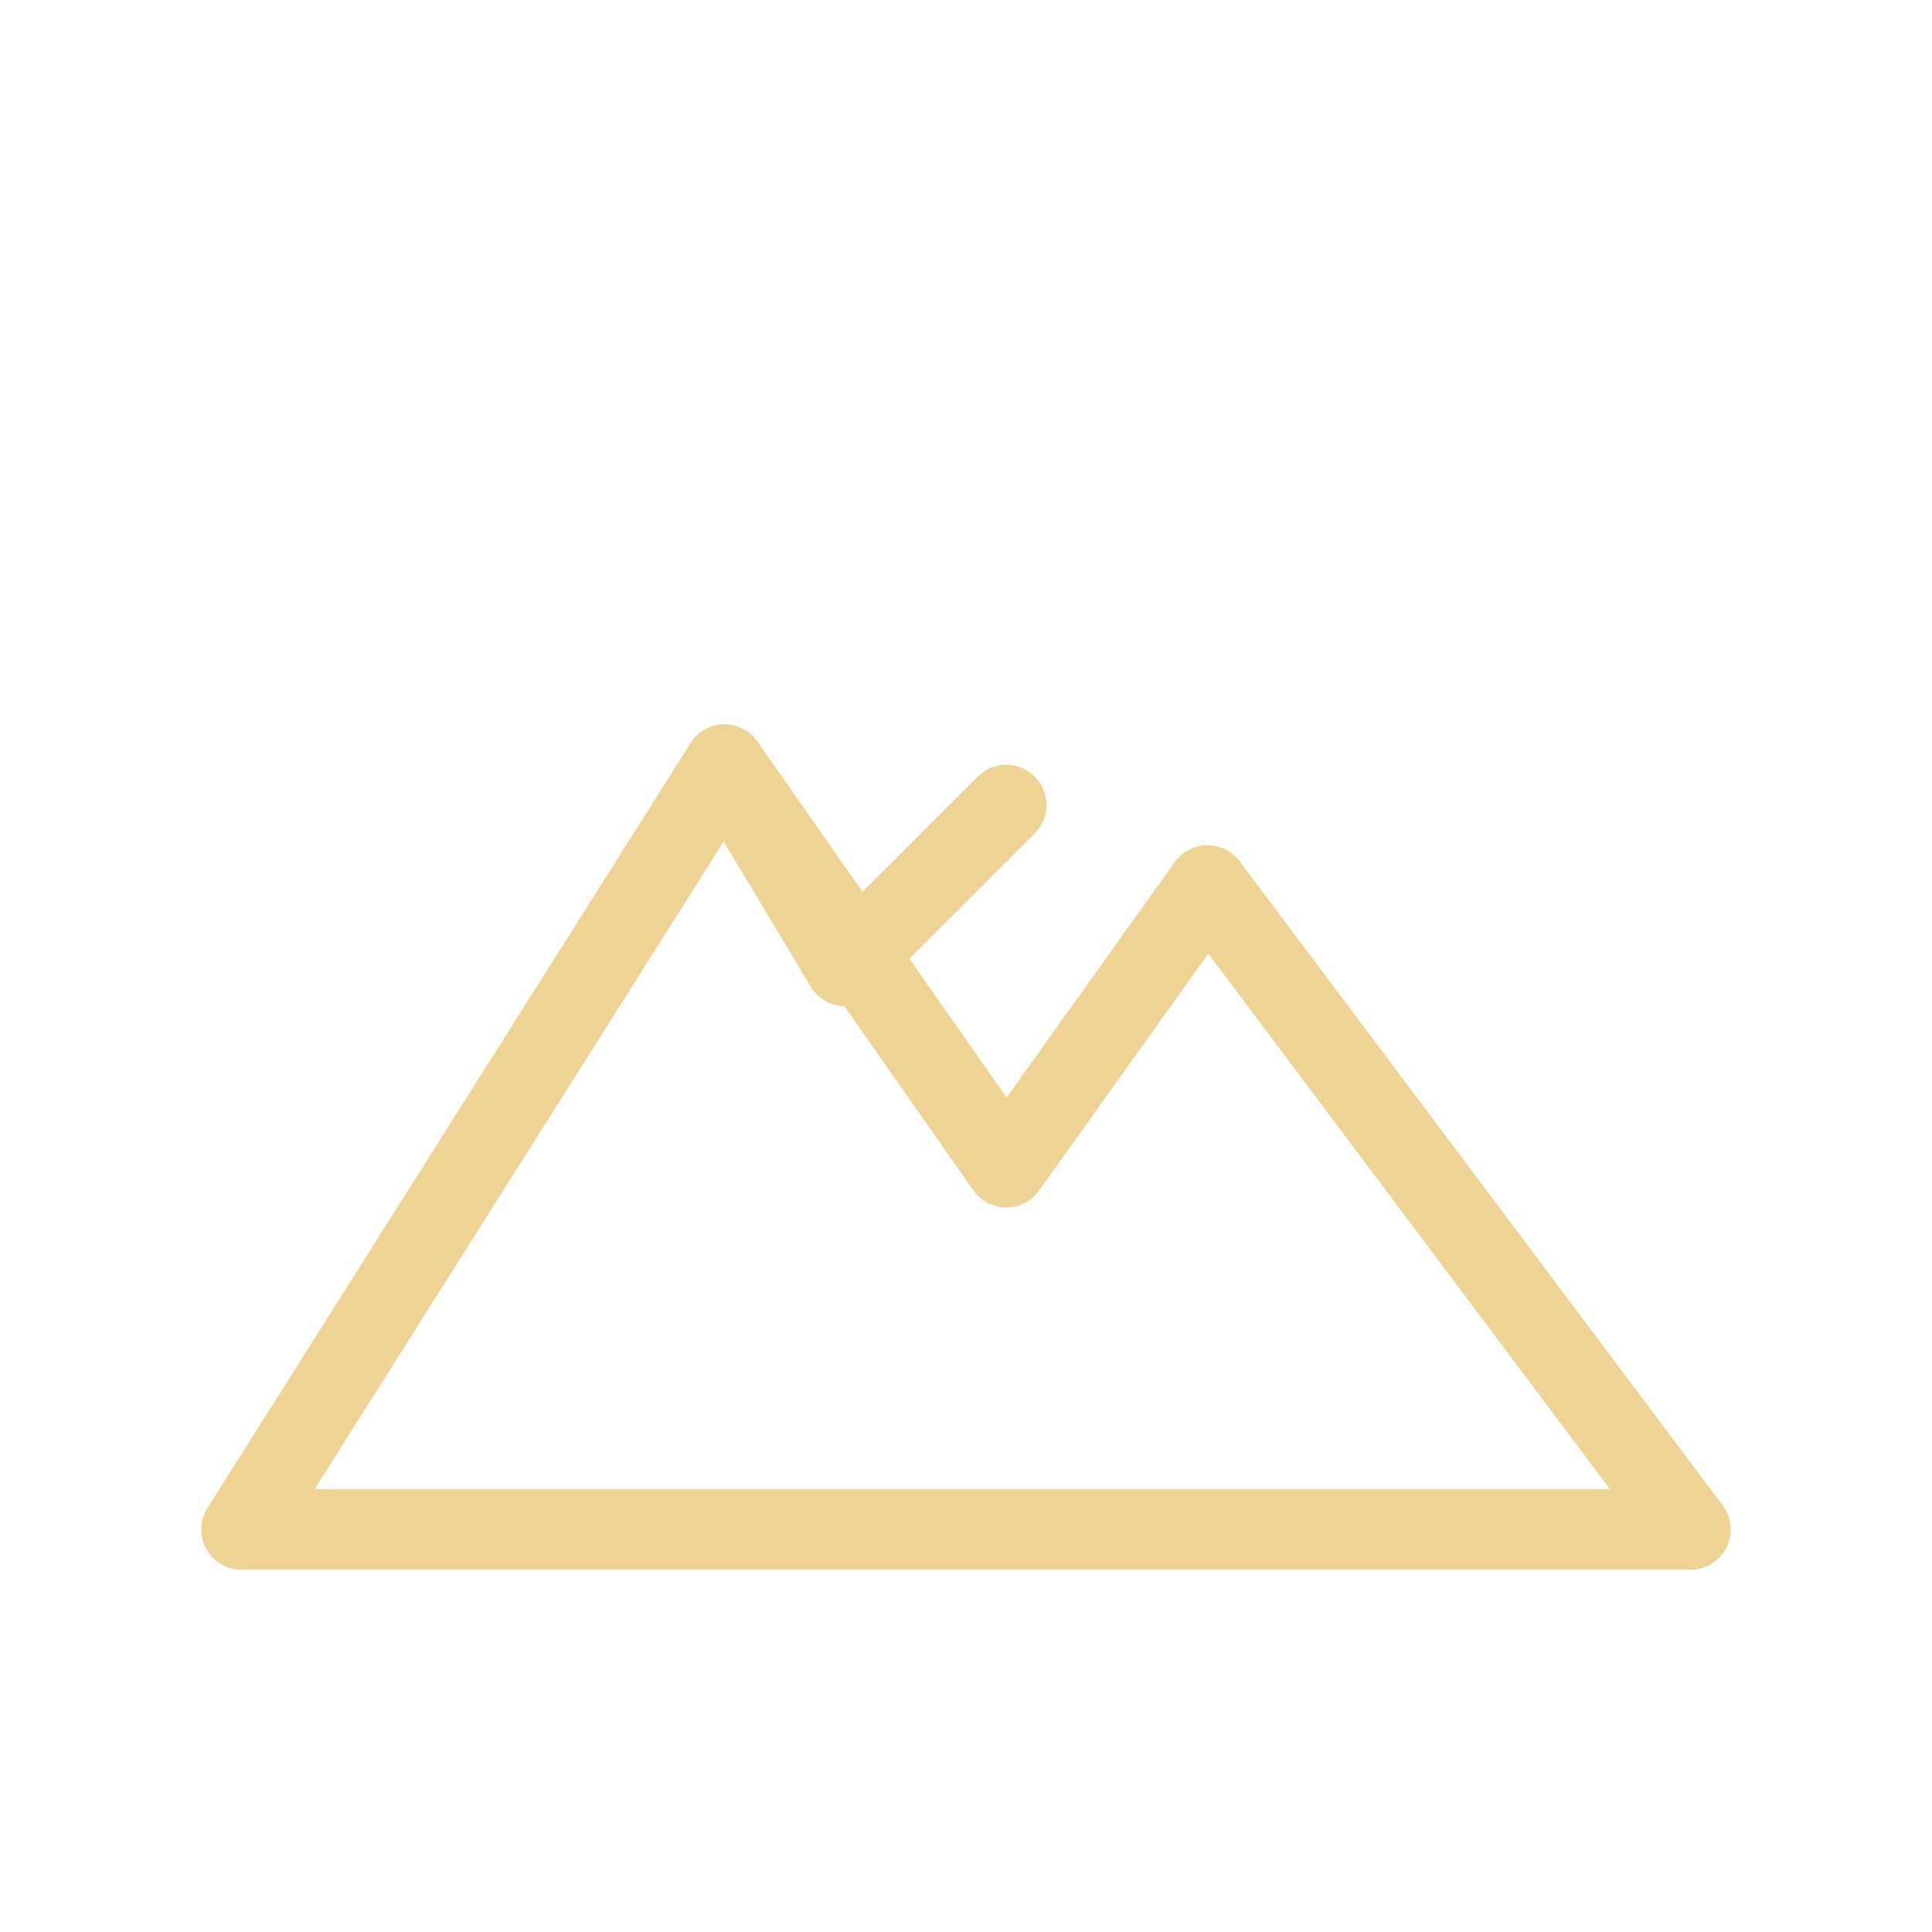
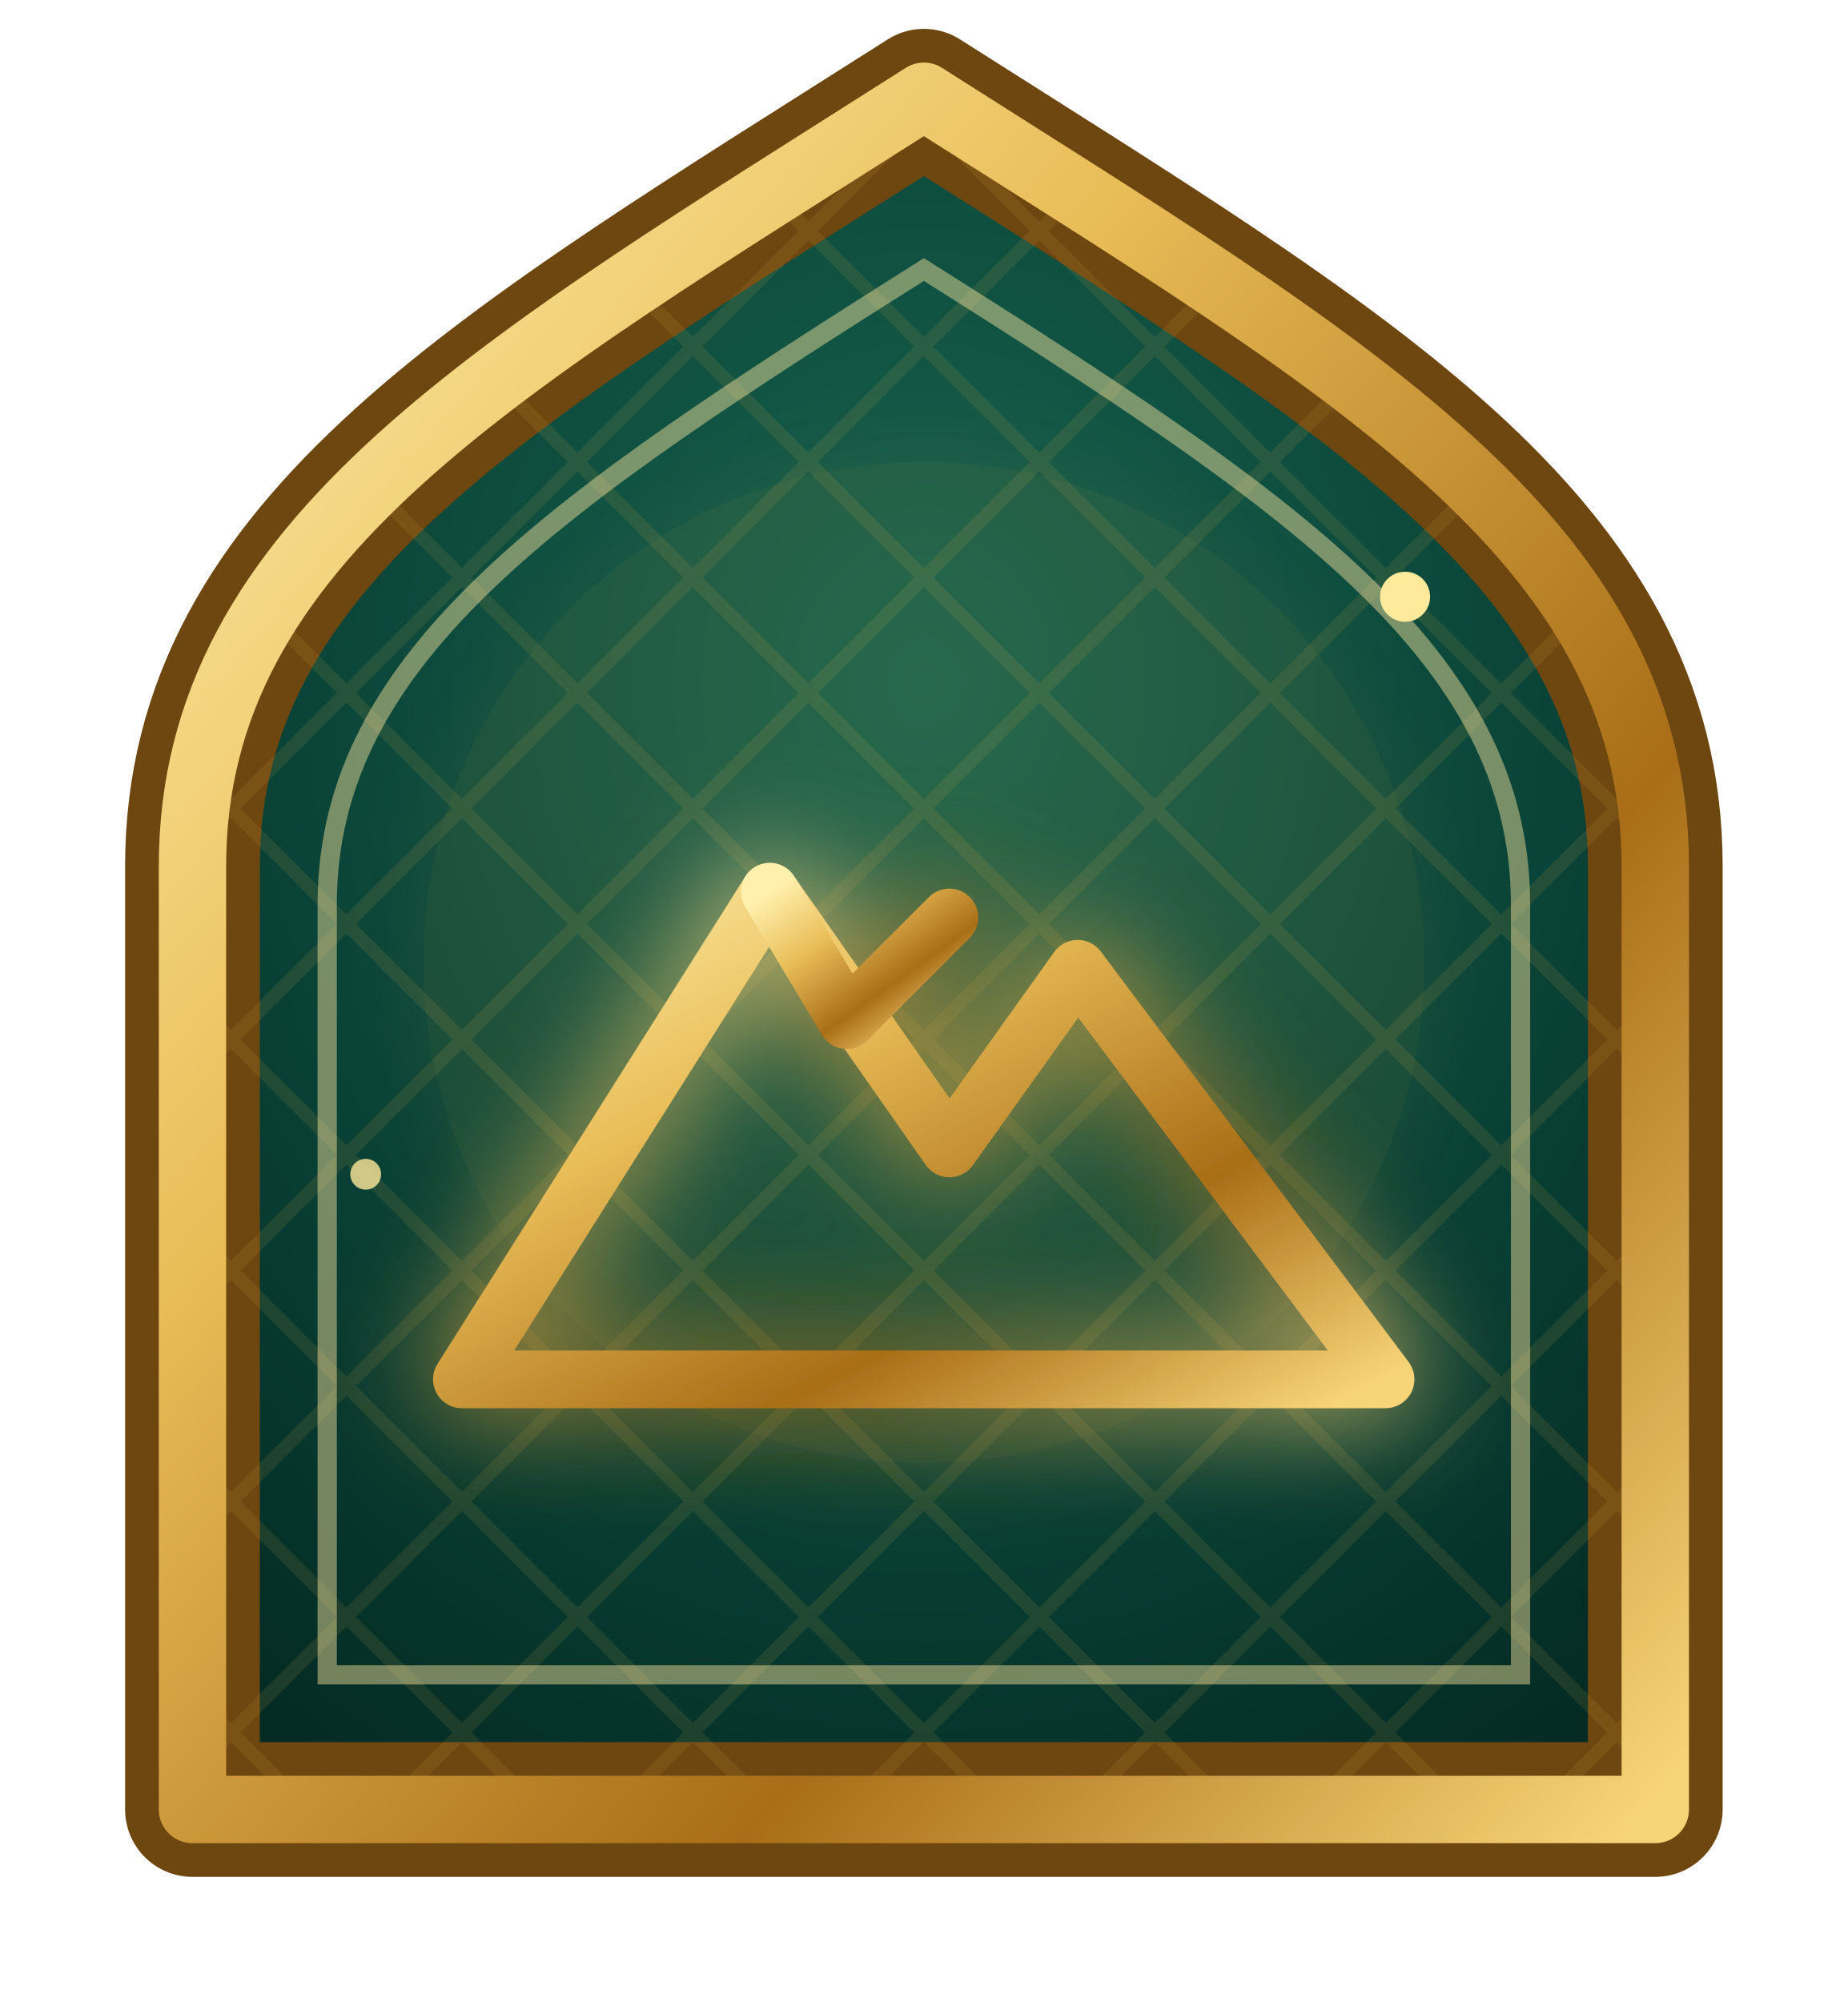
- <svg xmlns="http://www.w3.org/2000/svg" viewBox="0 0 48 48" fill="none" stroke="#efd394" stroke-width="2" stroke-linecap="round" stroke-linejoin="round">
-   <path d="M6 38 18 19l7 10 5-7 12 16H6Z" />
-   <path d="m18 19 3 5 4-4" />
+ <svg xmlns="http://www.w3.org/2000/svg" viewBox="0 0 96 104" role="img" aria-hidden="true">
+   <defs>
+     <radialGradient id="emerald" cx="50%" cy="34%" r="76%">
+       <stop offset="0" stop-color="#17634f" />
+       <stop offset=".58" stop-color="#0a4337" />
+       <stop offset="1" stop-color="#032b24" />
+     </radialGradient>
+     <linearGradient id="gold" x1="0" y1="0" x2="1" y2="1">
+       <stop stop-color="#fff0ad" />
+       <stop offset=".34" stop-color="#e9bd58" />
+       <stop offset=".7" stop-color="#a96e17" />
+       <stop offset="1" stop-color="#f7d477" />
+     </linearGradient>
+     <filter id="glow" x="-40%" y="-40%" width="180%" height="180%">
+       <feGaussianBlur stdDeviation="2.2" result="b" />
+       <feMerge>
+         <feMergeNode in="b" />
+         <feMergeNode in="SourceGraphic" />
+       </feMerge>
+     </filter>
+     <pattern id="pattern" width="12" height="12" patternUnits="userSpaceOnUse">
+       <path d="M6 0 12 6 6 12 0 6Z" fill="none" stroke="#d9aa46" stroke-opacity=".12" stroke-width=".7" />
+     </pattern>
+   </defs>
+   <path d="M10 94V45C10 28 26 19 48 5c22 14 38 23 38 40v49Z" fill="url(#emerald)" stroke="#6e4610" stroke-width="7" stroke-linejoin="round" />
+   <path d="M10 94V45C10 28 26 19 48 5c22 14 38 23 38 40v49Z" fill="url(#pattern)" stroke="url(#gold)" stroke-width="3.5" stroke-linejoin="round" />
+   <path d="M17 87V47c0-13 12-21 31-33 19 12 31 20 31 33v40Z" fill="none" stroke="#ffe9a0" stroke-opacity=".45" />
+   <circle cx="48" cy="50" r="26" fill="#e2ad42" opacity=".08" filter="url(#glow)" />
+   <g transform="translate(16 21) scale(1.333)" fill="none" stroke="url(#gold)" stroke-width="2.25" stroke-linecap="round" stroke-linejoin="round" filter="url(#glow)">
+     <path d="M6 38 18 19l7 10 5-7 12 16H6Z" />
+     <path d="m18 19 3 5 4-4" />
+   </g>
+   <circle cx="73" cy="31" r="1.3" fill="#ffe99a" />
+   <circle cx="19" cy="61" r=".8" fill="#ffe99a" opacity=".8" />
+   <path d="M31 96h34" stroke="url(#gold)" stroke-width="1.4" stroke-linecap="round" />
</svg>
